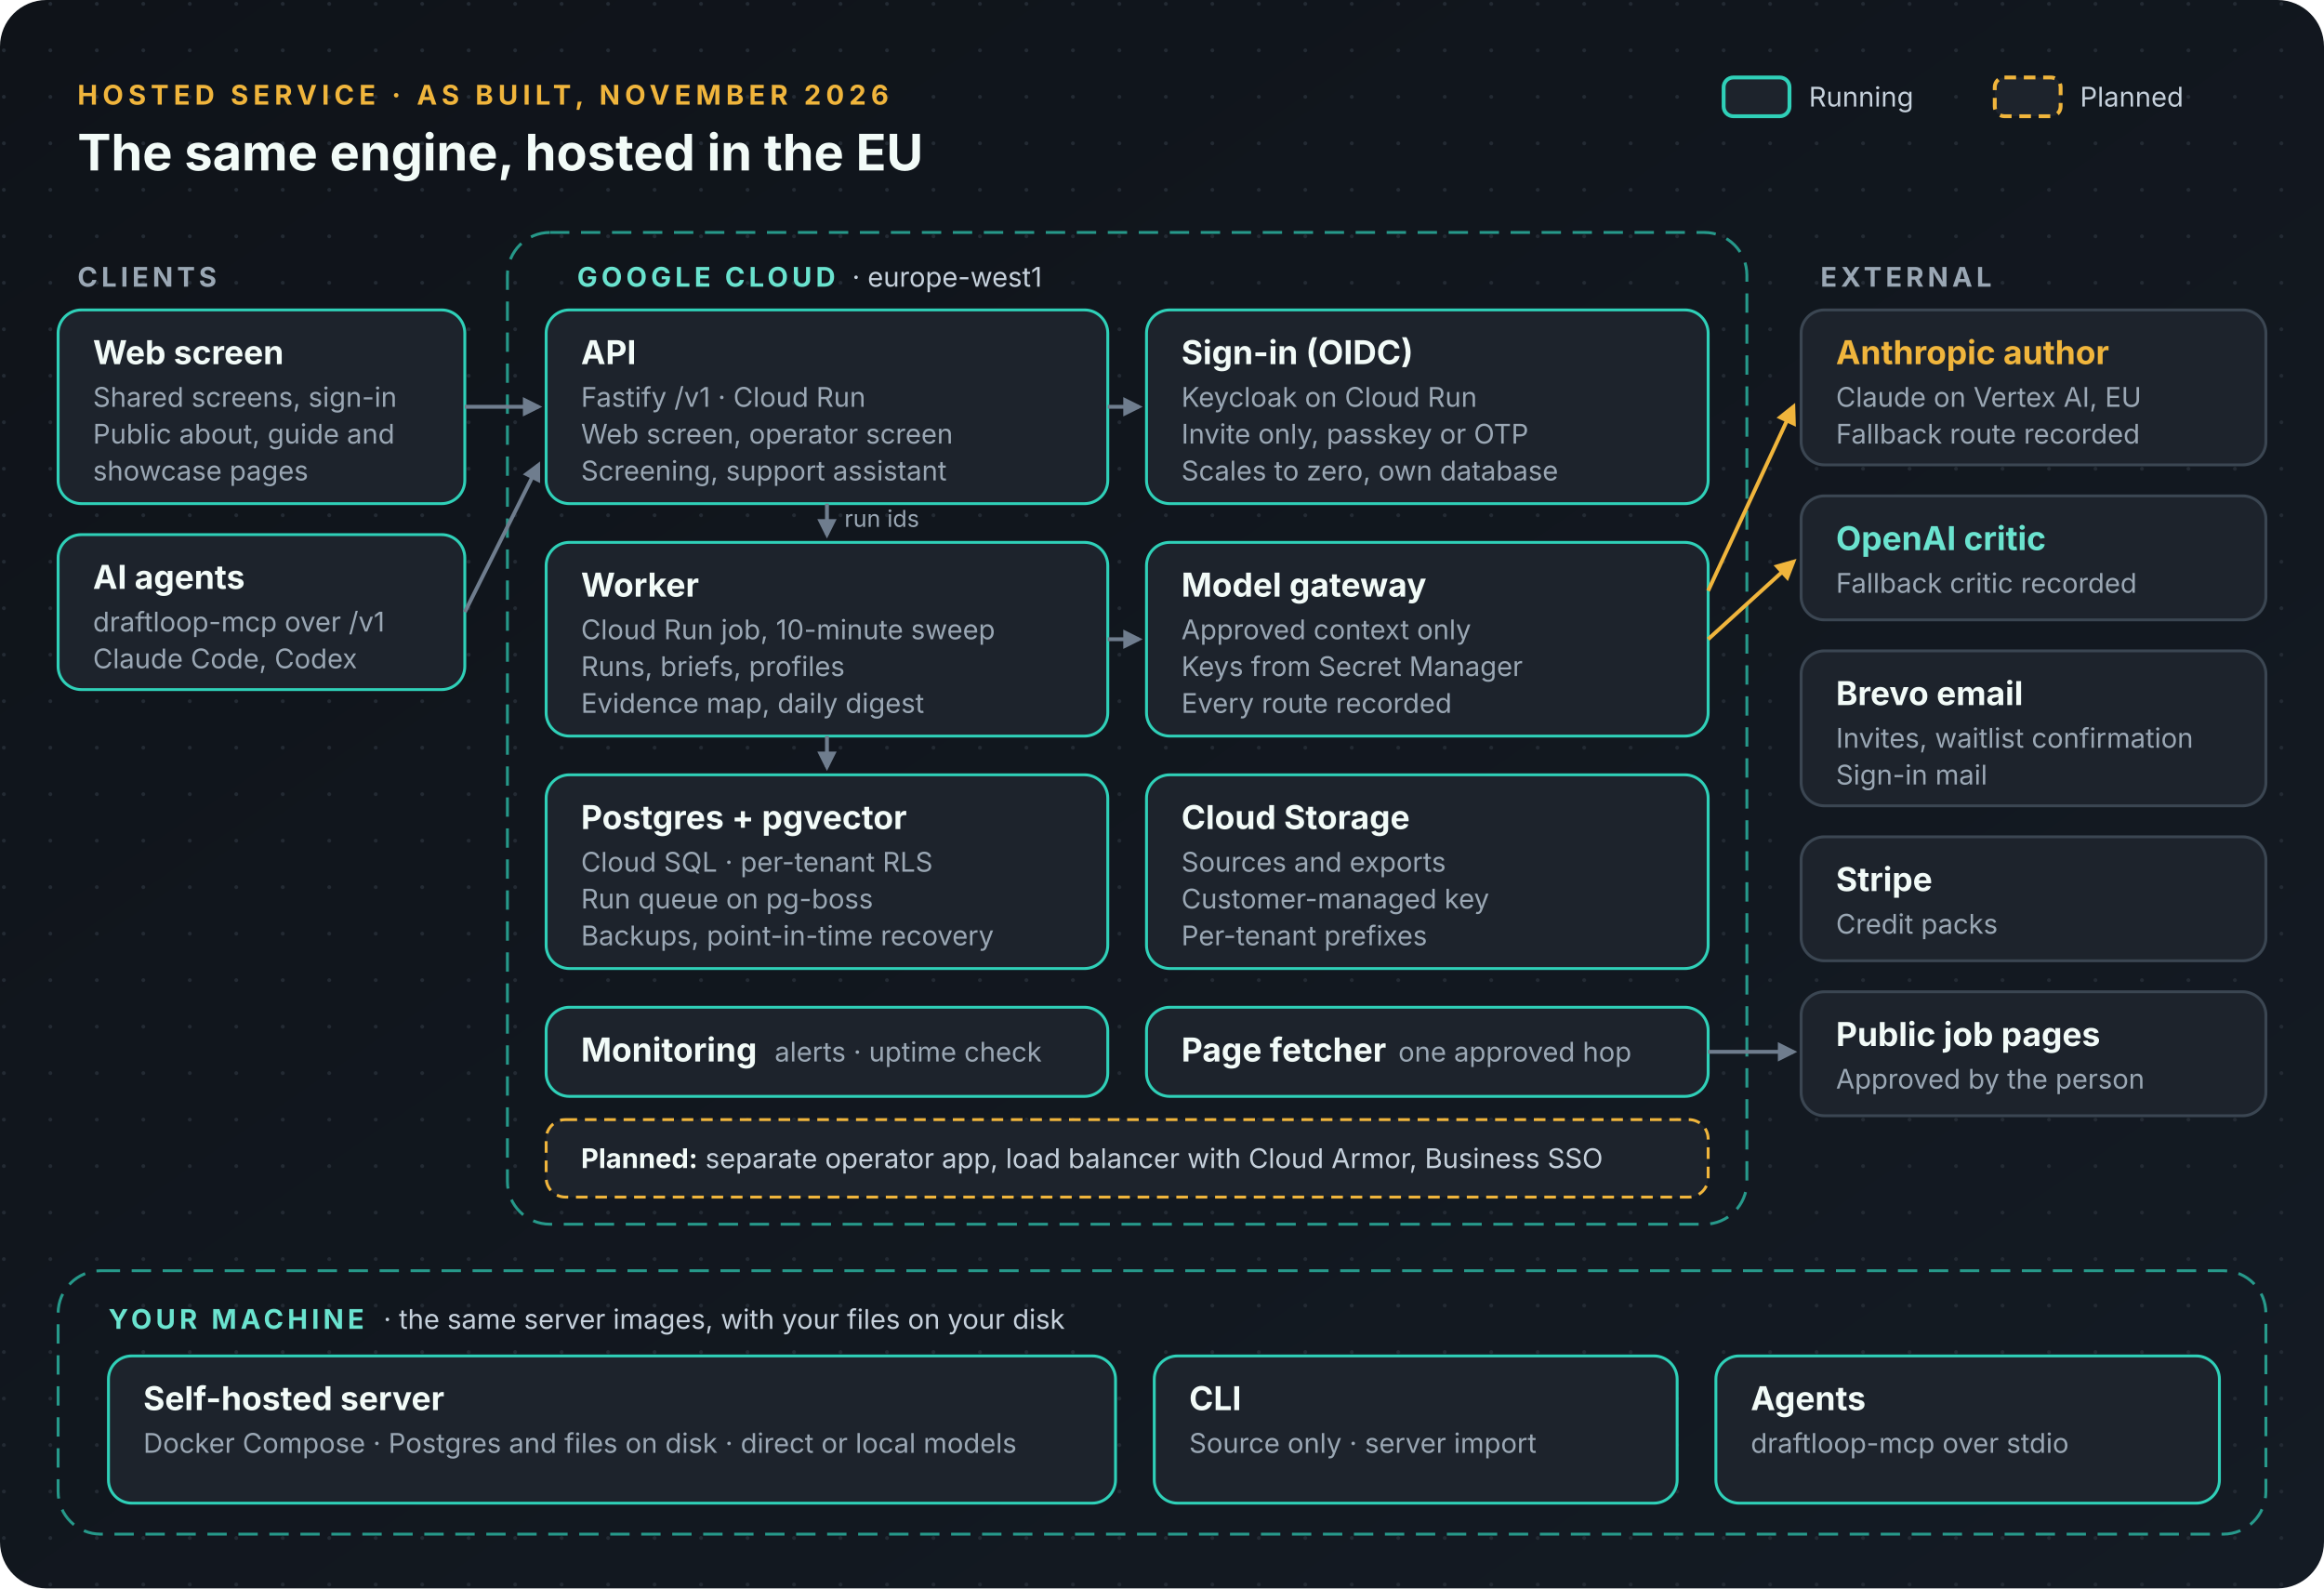
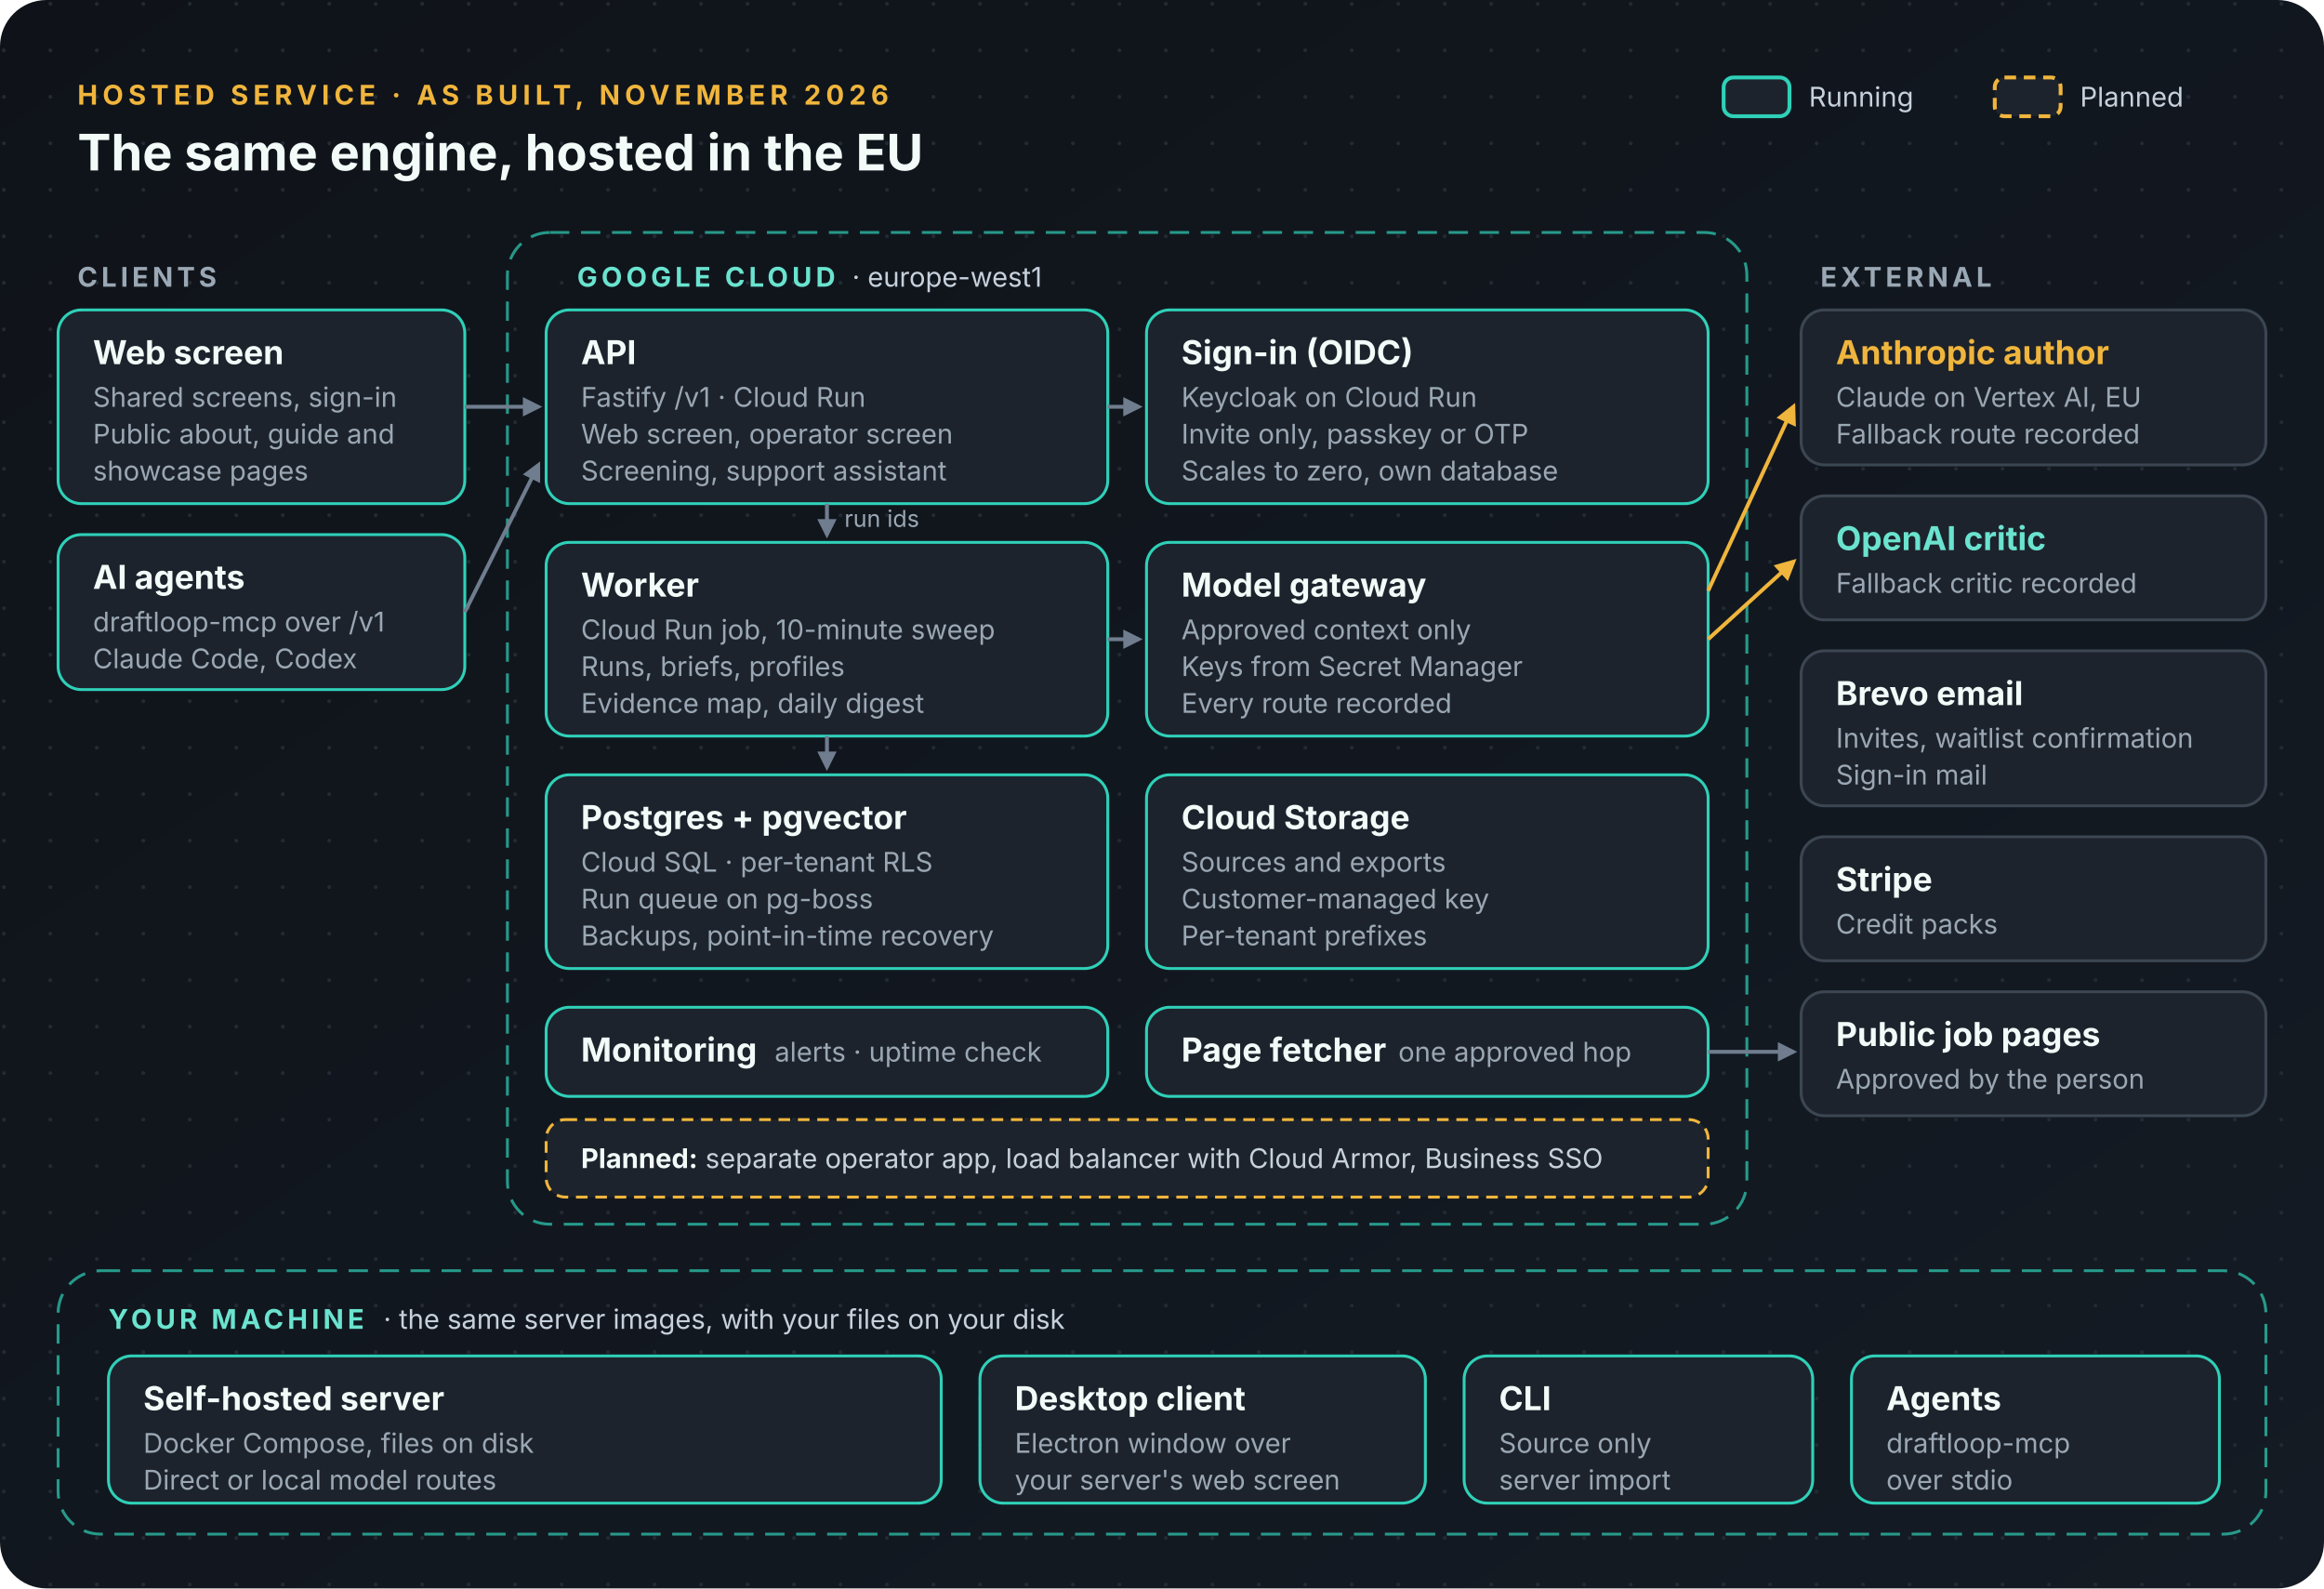
<svg xmlns="http://www.w3.org/2000/svg" width="1200" height="820" viewBox="0 0 1200 820" role="img" aria-labelledby="title desc">
  <defs>
    <linearGradient id="bg" x1="0" y1="0" x2="1" y2="1">
      <stop offset="0" stop-color="#0f1319" />
      <stop offset="1" stop-color="#141b24" />
    </linearGradient>
    <pattern id="dots" width="24" height="24" patternUnits="userSpaceOnUse">
      <circle cx="2" cy="2" r="1" fill="#232a33" />
    </pattern>
    <marker id="arrow" viewBox="0 0 10 10" refX="8" refY="5" markerWidth="10" markerHeight="10" markerUnits="userSpaceOnUse" orient="auto">
      <path d="M0 0 L10 5 L0 10 z" fill="#6f7d8e" />
    </marker>
    <marker id="arrowAmber" viewBox="0 0 10 10" refX="8" refY="5" markerWidth="11" markerHeight="11" markerUnits="userSpaceOnUse" orient="auto">
      <path d="M0 0 L10 5 L0 10 z" fill="#f0b53c" />
    </marker>
  </defs>
  <rect width="1200" height="820" rx="24" fill="url(#bg)" />
  <rect width="1200" height="820" rx="24" fill="url(#dots)" />
  <g font-family="Inter, 'Segoe UI', 'Helvetica Neue', Helvetica, Arial, sans-serif">
    <text x="40" y="54" font-size="14" fill="#f0b53c" font-weight="700" letter-spacing="2.5">HOSTED SERVICE · AS BUILT, NOVEMBER 2026</text>
    <text x="40" y="88" font-size="26" fill="#f2fbf8" font-weight="700">The same engine, hosted in the EU</text>
    <rect x="890" y="40" width="34" height="20" rx="5" fill="#1d232c" stroke="#2fd0b8" stroke-width="2" />
    <text x="934" y="55" font-size="14" fill="#c6d1dc">Running</text>
    <rect x="1030" y="40" width="34" height="20" rx="5" fill="#1d232c" stroke="#f0b53c" stroke-width="2" stroke-dasharray="6 4" />
    <text x="1074" y="55" font-size="14" fill="#c6d1dc">Planned</text>
    <text x="40" y="148" font-size="14" fill="#9aa7b4" font-weight="700" letter-spacing="2">CLIENTS</text>
    <rect x="30" y="160" width="210" height="100" rx="12" fill="#1d232c" stroke="#2fd0b8" stroke-width="1.5" />
    <text x="48" y="188" font-size="17" font-weight="700" fill="#f2fbf8">Web screen</text>
    <text x="48" y="210" font-size="14" fill="#9aa7b4">Shared screens, sign-in</text>
    <text x="48" y="229" font-size="14" fill="#9aa7b4">Public about, guide and</text>
    <text x="48" y="248" font-size="14" fill="#9aa7b4">showcase pages</text>
    <rect x="30" y="276" width="210" height="80" rx="12" fill="#1d232c" stroke="#2fd0b8" stroke-width="1.5" />
    <text x="48" y="304" font-size="17" font-weight="700" fill="#f2fbf8">AI agents</text>
    <text x="48" y="326" font-size="14" fill="#9aa7b4">draftloop-mcp over /v1</text>
    <text x="48" y="345" font-size="14" fill="#9aa7b4">Claude Code, Codex</text>
    <rect x="262" y="120" width="640" height="512" rx="22" fill="none" stroke="#2fd0b8" stroke-width="1.5" stroke-dasharray="10 6" opacity="0.7" />
    <text x="298" y="148" font-size="14" fill="#6ae3cf" font-weight="700" letter-spacing="2">GOOGLE CLOUD</text>
    <text x="440" y="148" font-size="14" fill="#c6d1dc">· europe-west1</text>
    <rect x="282" y="160" width="290" height="100" rx="12" fill="#1d232c" stroke="#2fd0b8" stroke-width="1.5" />
    <text x="300" y="188" font-size="17" font-weight="700" fill="#f2fbf8">API</text>
    <text x="300" y="210" font-size="14" fill="#9aa7b4">Fastify /v1 · Cloud Run</text>
    <text x="300" y="229" font-size="14" fill="#9aa7b4">Web screen, operator screen</text>
    <text x="300" y="248" font-size="14" fill="#9aa7b4">Screening, support assistant</text>
    <rect x="592" y="160" width="290" height="100" rx="12" fill="#1d232c" stroke="#2fd0b8" stroke-width="1.5" />
    <text x="610" y="188" font-size="17" font-weight="700" fill="#f2fbf8">Sign-in (OIDC)</text>
    <text x="610" y="210" font-size="14" fill="#9aa7b4">Keycloak on Cloud Run</text>
    <text x="610" y="229" font-size="14" fill="#9aa7b4">Invite only, passkey or OTP</text>
    <text x="610" y="248" font-size="14" fill="#9aa7b4">Scales to zero, own database</text>
    <rect x="282" y="280" width="290" height="100" rx="12" fill="#1d232c" stroke="#2fd0b8" stroke-width="1.5" />
    <text x="300" y="308" font-size="17" font-weight="700" fill="#f2fbf8">Worker</text>
    <text x="300" y="330" font-size="14" fill="#9aa7b4">Cloud Run job, 10-minute sweep</text>
    <text x="300" y="349" font-size="14" fill="#9aa7b4">Runs, briefs, profiles</text>
    <text x="300" y="368" font-size="14" fill="#9aa7b4">Evidence map, daily digest</text>
    <rect x="592" y="280" width="290" height="100" rx="12" fill="#1d232c" stroke="#2fd0b8" stroke-width="1.5" />
    <text x="610" y="308" font-size="17" font-weight="700" fill="#f2fbf8">Model gateway</text>
    <text x="610" y="330" font-size="14" fill="#9aa7b4">Approved context only</text>
    <text x="610" y="349" font-size="14" fill="#9aa7b4">Keys from Secret Manager</text>
    <text x="610" y="368" font-size="14" fill="#9aa7b4">Every route recorded</text>
    <rect x="282" y="400" width="290" height="100" rx="12" fill="#1d232c" stroke="#2fd0b8" stroke-width="1.5" />
    <text x="300" y="428" font-size="17" font-weight="700" fill="#f2fbf8">Postgres + pgvector</text>
    <text x="300" y="450" font-size="14" fill="#9aa7b4">Cloud SQL · per-tenant RLS</text>
    <text x="300" y="469" font-size="14" fill="#9aa7b4">Run queue on pg-boss</text>
    <text x="300" y="488" font-size="14" fill="#9aa7b4">Backups, point-in-time recovery</text>
    <rect x="592" y="400" width="290" height="100" rx="12" fill="#1d232c" stroke="#2fd0b8" stroke-width="1.5" />
    <text x="610" y="428" font-size="17" font-weight="700" fill="#f2fbf8">Cloud Storage</text>
    <text x="610" y="450" font-size="14" fill="#9aa7b4">Sources and exports</text>
    <text x="610" y="469" font-size="14" fill="#9aa7b4">Customer-managed key</text>
    <text x="610" y="488" font-size="14" fill="#9aa7b4">Per-tenant prefixes</text>
    <rect x="282" y="520" width="290" height="46" rx="12" fill="#1d232c" stroke="#2fd0b8" stroke-width="1.5" />
    <text x="300" y="548" font-size="17" font-weight="700" fill="#f2fbf8">Monitoring</text>
    <text x="400" y="548" font-size="14" fill="#9aa7b4">alerts · uptime check</text>
    <rect x="592" y="520" width="290" height="46" rx="12" fill="#1d232c" stroke="#2fd0b8" stroke-width="1.5" />
    <text x="610" y="548" font-size="17" font-weight="700" fill="#f2fbf8">Page fetcher</text>
    <text x="722" y="548" font-size="14" fill="#9aa7b4">one approved hop</text>
    <rect x="282" y="578" width="600" height="40" rx="10" fill="#1d232c" stroke="#f0b53c" stroke-width="1.5" stroke-dasharray="6 4" />
    <text x="300" y="603" font-size="14" fill="#c6d1dc">
      <tspan font-weight="700" fill="#f2fbf8">Planned:</tspan> separate operator app, load balancer with Cloud Armor, Business SSO</text>
    <text x="940" y="148" font-size="14" fill="#9aa7b4" font-weight="700" letter-spacing="2">EXTERNAL</text>
    <rect x="930" y="160" width="240" height="80" rx="12" fill="#1d232c" stroke="#3b4652" stroke-width="1.5" />
    <text x="948" y="188" font-size="17" font-weight="700" fill="#f0b53c">Anthropic author</text>
    <text x="948" y="210" font-size="14" fill="#9aa7b4">Claude on Vertex AI, EU</text>
    <text x="948" y="229" font-size="14" fill="#9aa7b4">Fallback route recorded</text>
    <rect x="930" y="256" width="240" height="64" rx="12" fill="#1d232c" stroke="#3b4652" stroke-width="1.5" />
    <text x="948" y="284" font-size="17" font-weight="700" fill="#6ae3cf">OpenAI critic</text>
    <text x="948" y="306" font-size="14" fill="#9aa7b4">Fallback critic recorded</text>
    <rect x="930" y="336" width="240" height="80" rx="12" fill="#1d232c" stroke="#3b4652" stroke-width="1.5" />
    <text x="948" y="364" font-size="17" font-weight="700" fill="#f2fbf8">Brevo email</text>
    <text x="948" y="386" font-size="14" fill="#9aa7b4">Invites, waitlist confirmation</text>
    <text x="948" y="405" font-size="14" fill="#9aa7b4">Sign-in mail</text>
    <rect x="930" y="432" width="240" height="64" rx="12" fill="#1d232c" stroke="#3b4652" stroke-width="1.5" />
    <text x="948" y="460" font-size="17" font-weight="700" fill="#f2fbf8">Stripe</text>
    <text x="948" y="482" font-size="14" fill="#9aa7b4">Credit packs</text>
    <rect x="930" y="512" width="240" height="64" rx="12" fill="#1d232c" stroke="#3b4652" stroke-width="1.5" />
    <text x="948" y="540" font-size="17" font-weight="700" fill="#f2fbf8">Public job pages</text>
    <text x="948" y="562" font-size="14" fill="#9aa7b4">Approved by the person</text>
    <g stroke="#6f7d8e" stroke-width="2" fill="none" marker-end="url(#arrow)">
      <path d="M240 210 L278 210" />
      <path d="M240 316 L278 240" />
      <path d="M572 210 L588 210" />
      <path d="M427 260 L427 276" />
      <path d="M572 330 L588 330" />
      <path d="M427 380 L427 396" />
      <path d="M882 543 L926 543" />
    </g>
    <g stroke="#f0b53c" stroke-width="2" fill="none" marker-end="url(#arrowAmber)">
      <path d="M882 305 L926 210" />
      <path d="M882 330 L926 290" />
    </g>
    <text x="436" y="272" font-size="12" fill="#9aa7b4">run ids</text>
    <text x="436" y="392" font-size="12" fill="#9aa7b4" />
    <rect x="30" y="656" width="1140" height="136" rx="22" fill="none" stroke="#2fd0b8" stroke-width="1.5" stroke-dasharray="10 6" opacity="0.7" />
    <text x="56" y="686" font-size="14" fill="#6ae3cf" font-weight="700" letter-spacing="2">YOUR MACHINE</text>
    <text x="198" y="686" font-size="14" fill="#c6d1dc">· the same server images, with your files on your disk</text>
-     <rect x="56" y="700" width="520" height="76" rx="12" fill="#1d232c" stroke="#2fd0b8" stroke-width="1.5" />
+     <rect x="56" y="700" width="430" height="76" rx="12" fill="#1d232c" stroke="#2fd0b8" stroke-width="1.5" />
    <text x="74" y="728" font-size="17" font-weight="700" fill="#f2fbf8">Self-hosted server</text>
-     <text x="74" y="750" font-size="14" fill="#9aa7b4">Docker Compose · Postgres and files on disk · direct or local models</text>
-     <rect x="596" y="700" width="270" height="76" rx="12" fill="#1d232c" stroke="#2fd0b8" stroke-width="1.5" />
-     <text x="614" y="728" font-size="17" font-weight="700" fill="#f2fbf8">CLI</text>
-     <text x="614" y="750" font-size="14" fill="#9aa7b4">Source only · server import</text>
-     <rect x="886" y="700" width="260" height="76" rx="12" fill="#1d232c" stroke="#2fd0b8" stroke-width="1.5" />
-     <text x="904" y="728" font-size="17" font-weight="700" fill="#f2fbf8">Agents</text>
-     <text x="904" y="750" font-size="14" fill="#9aa7b4">draftloop-mcp over stdio</text>
+     <text x="74" y="750" font-size="14" fill="#9aa7b4">Docker Compose, files on disk</text>
+     <text x="74" y="769" font-size="14" fill="#9aa7b4">Direct or local model routes</text>
+     <rect x="506" y="700" width="230" height="76" rx="12" fill="#1d232c" stroke="#2fd0b8" stroke-width="1.5" />
+     <text x="524" y="728" font-size="17" font-weight="700" fill="#f2fbf8">Desktop client</text>
+     <text x="524" y="750" font-size="14" fill="#9aa7b4">Electron window over</text>
+     <text x="524" y="769" font-size="14" fill="#9aa7b4">your server's web screen</text>
+     <rect x="756" y="700" width="180" height="76" rx="12" fill="#1d232c" stroke="#2fd0b8" stroke-width="1.5" />
+     <text x="774" y="728" font-size="17" font-weight="700" fill="#f2fbf8">CLI</text>
+     <text x="774" y="750" font-size="14" fill="#9aa7b4">Source only</text>
+     <text x="774" y="769" font-size="14" fill="#9aa7b4">server import</text>
+     <rect x="956" y="700" width="190" height="76" rx="12" fill="#1d232c" stroke="#2fd0b8" stroke-width="1.5" />
+     <text x="974" y="728" font-size="17" font-weight="700" fill="#f2fbf8">Agents</text>
+     <text x="974" y="750" font-size="14" fill="#9aa7b4">draftloop-mcp</text>
+     <text x="974" y="769" font-size="14" fill="#9aa7b4">over stdio</text>
  </g>
</svg>
